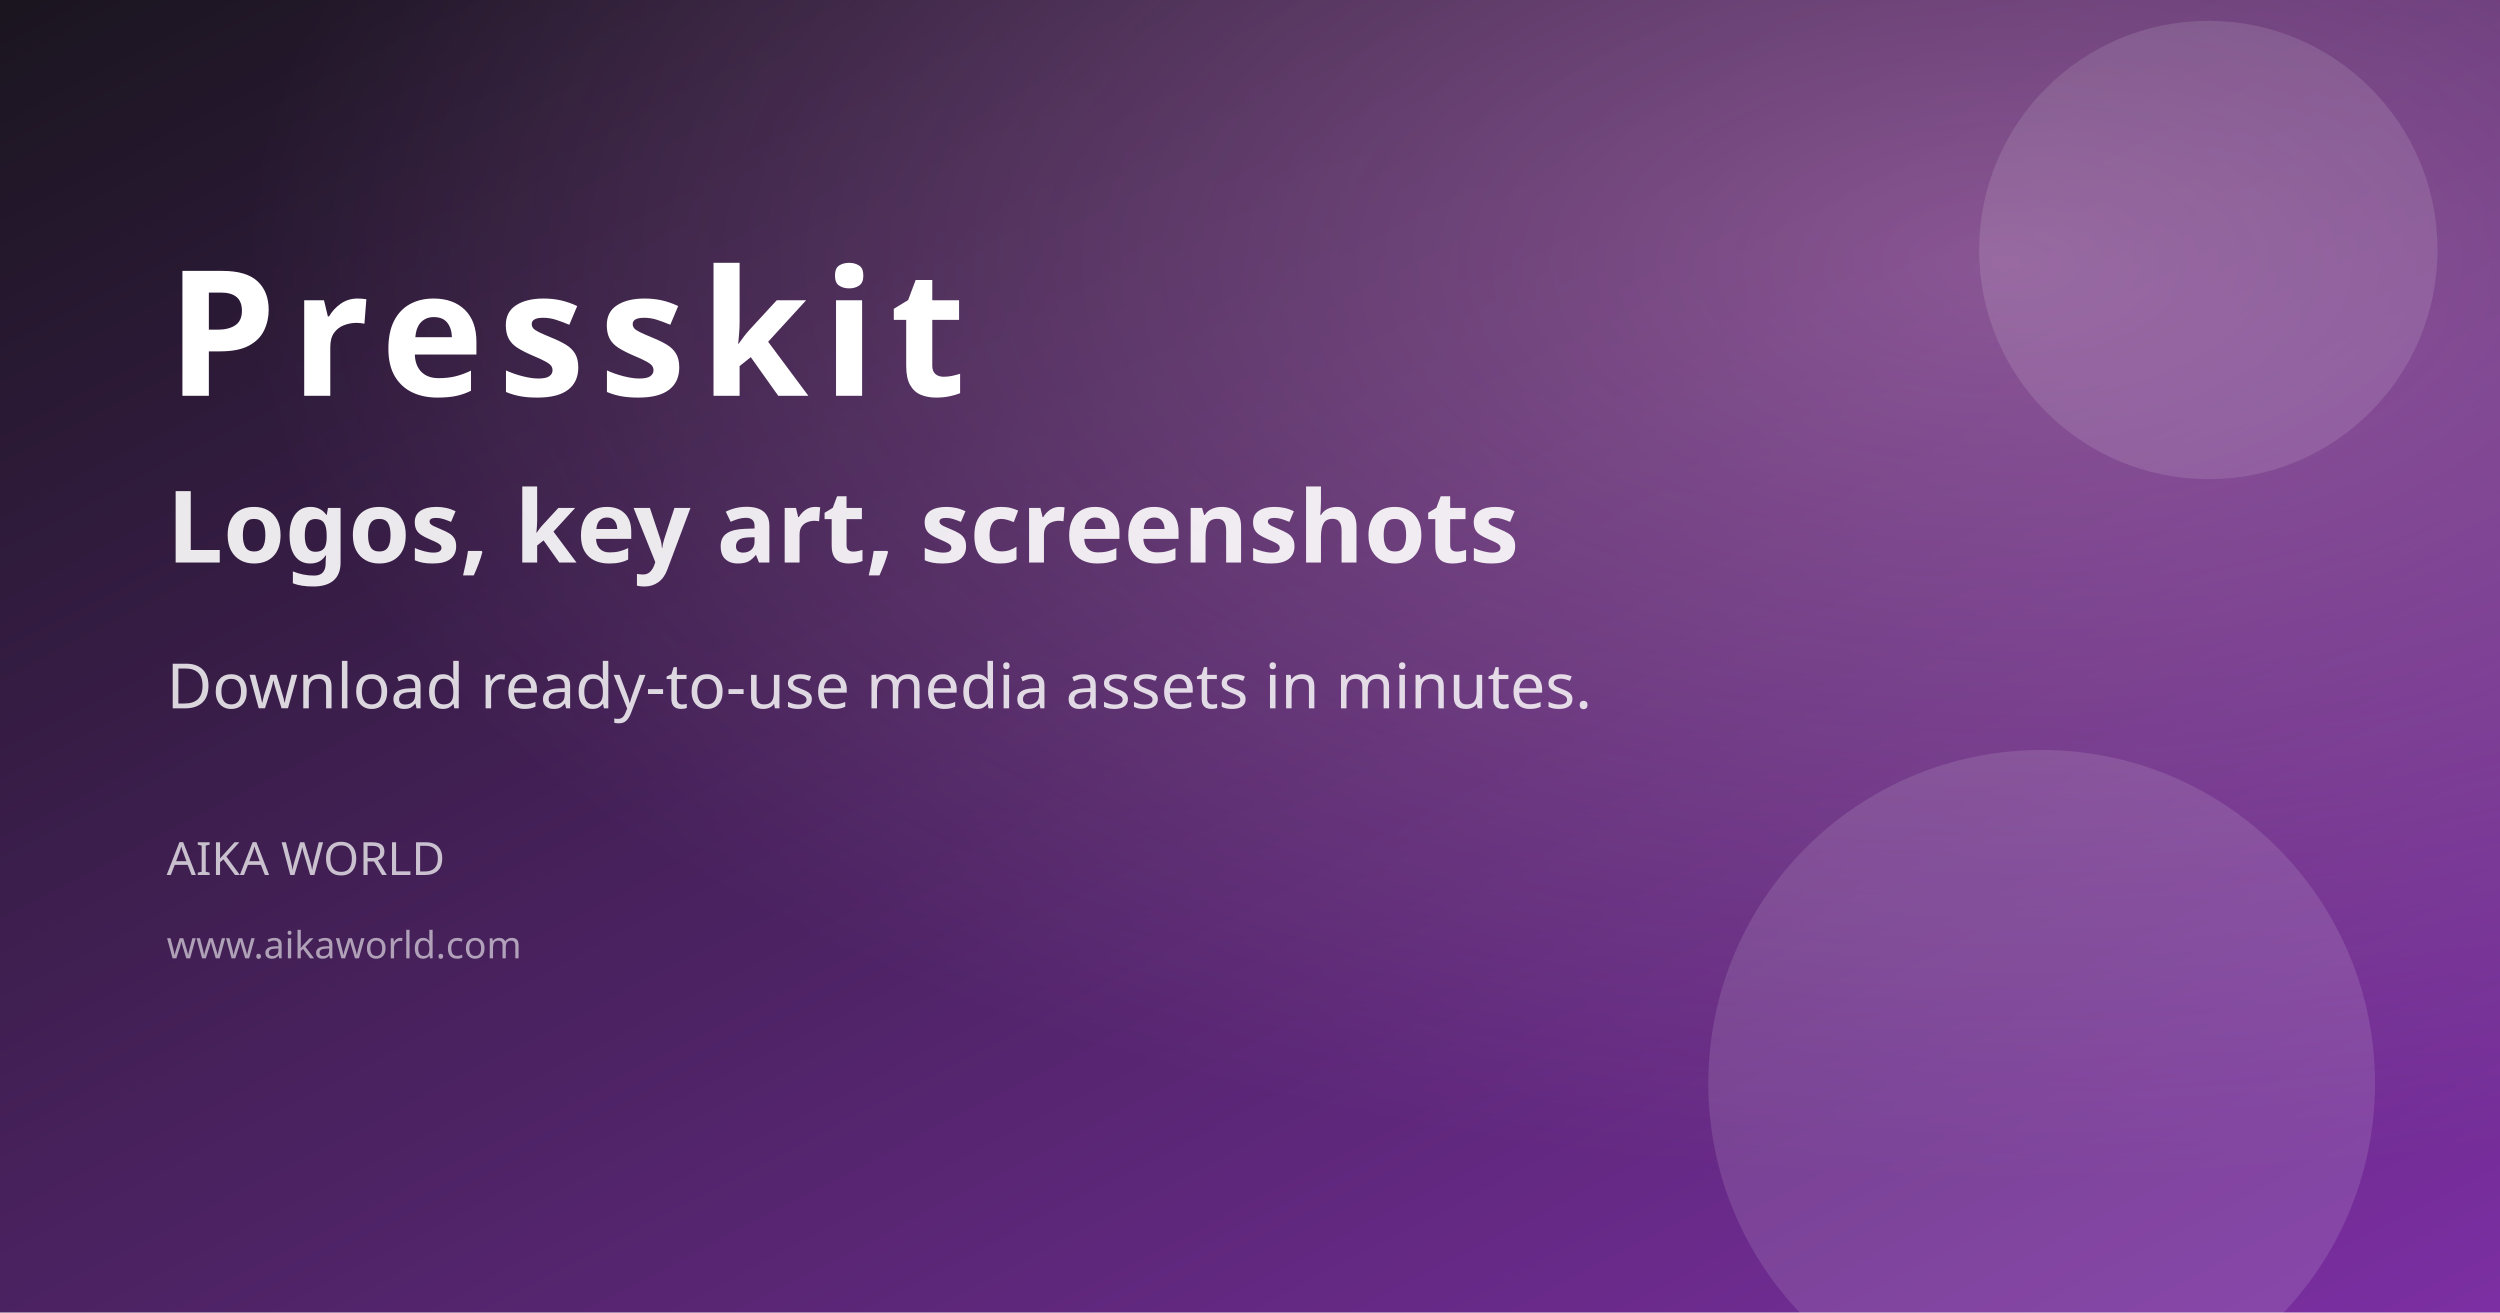
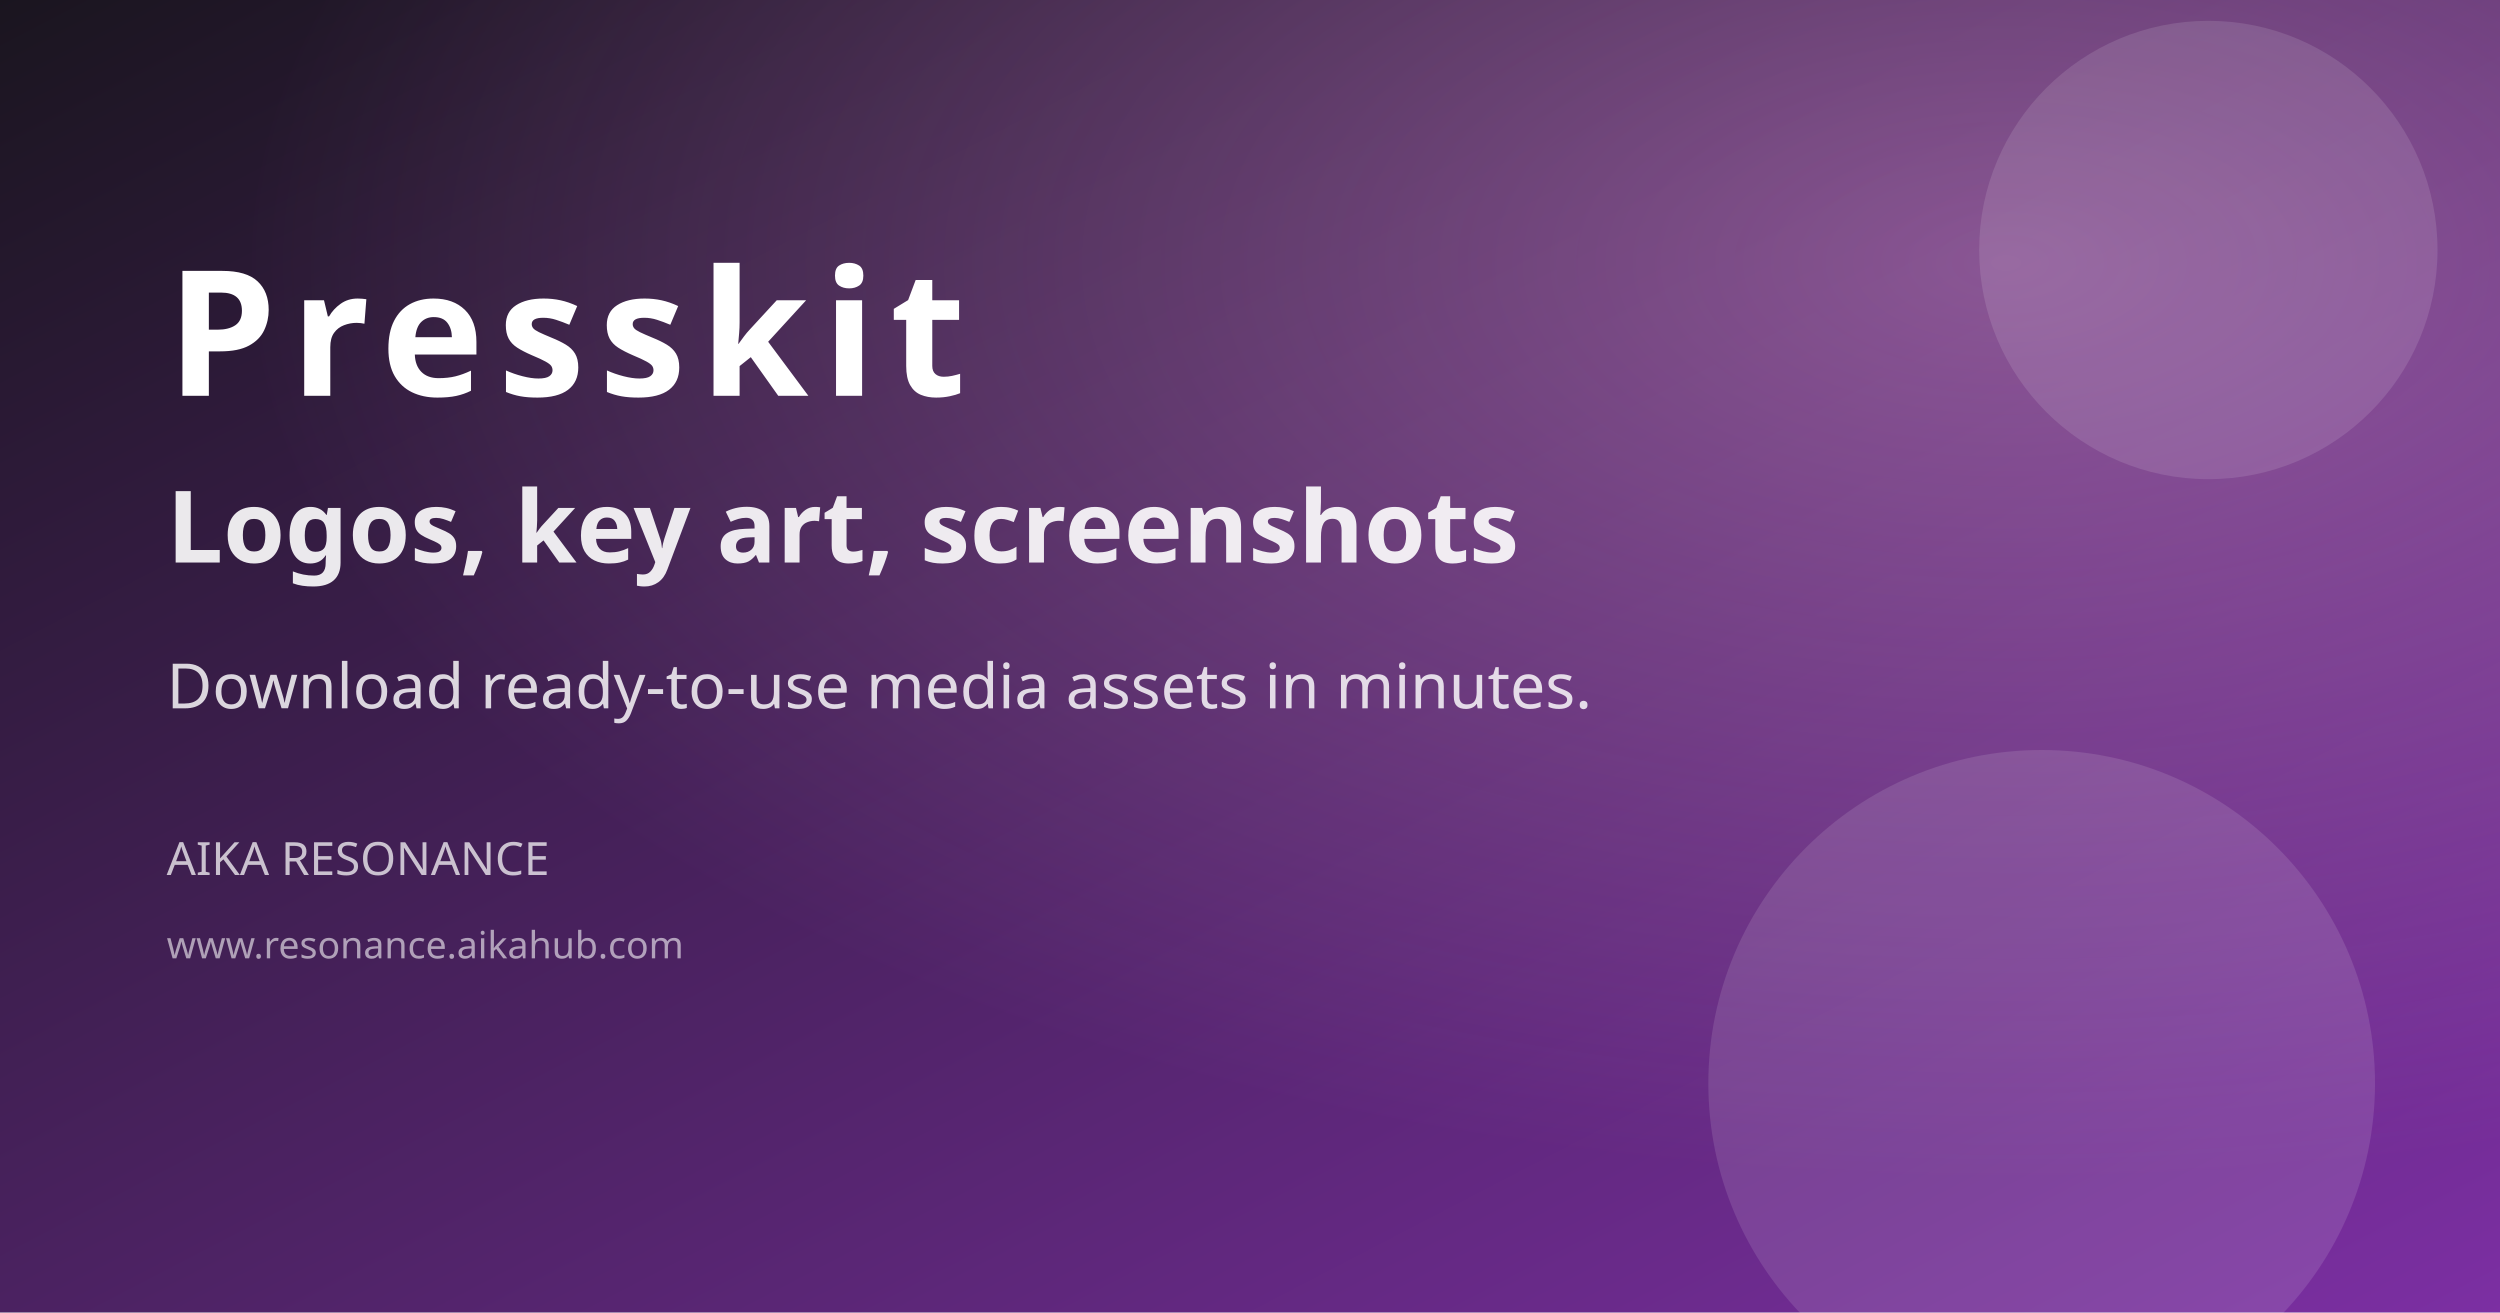
<svg xmlns="http://www.w3.org/2000/svg" width="1200" height="630" viewBox="0 0 1200 630">
  <defs>
    <linearGradient id="presskit-en-gradient" x1="0%" y1="0%" x2="100%" y2="100%">
      <stop offset="0%" stop-color="#1a151f" />
      <stop offset="100%" stop-color="#7c2fa3" />
    </linearGradient>
    <radialGradient id="presskit-en-radial" cx="80%" cy="20%" r="70%">
      <stop offset="0%" stop-color="#ffb7f4" stop-opacity="0.35" />
      <stop offset="100%" stop-color="#ffb7f4" stop-opacity="0" />
    </radialGradient>
  </defs>
  <rect width="1200" height="630" fill="url(#presskit-en-gradient)" />
  <rect width="1200" height="630" fill="url(#presskit-en-radial)" />
  <g fill="rgba(255,255,255,0.12)">
    <circle cx="1060" cy="120" r="110" />
    <circle cx="980" cy="520" r="160" />
  </g>
  <g fill="#ffffff">
    <text x="80" y="190" font-family="'Fira Sans', 'Segoe UI', sans-serif" font-size="84" font-weight="700" letter-spacing="0.08em">Presskit</text>
    <text x="80" y="270" font-family="'Fira Sans', 'Segoe UI', sans-serif" font-size="48" font-weight="600" opacity="0.9">Logos, key art, screenshots</text>
    <text x="80" y="340" font-family="'Fira Sans', 'Segoe UI', sans-serif" font-size="30" opacity="0.82">Download ready-to-use media assets in minutes.</text>
  </g>
  <g transform="translate(80, 420)" fill="#ffffff" opacity="0.72">
-     <text font-family="'Fira Sans', 'Segoe UI', sans-serif" font-size="22">AIKA WORLD</text>
-     <text y="40" font-family="'Fira Sans', 'Segoe UI', sans-serif" font-size="18" opacity="0.8">www.aikaworld.com</text>
+     <text font-family="'Fira Sans', 'Segoe UI', sans-serif" font-size="22">AIKA RESONANCE</text>
+     <text y="40" font-family="'Fira Sans', 'Segoe UI', sans-serif" font-size="18" opacity="0.8">www.resonance.aikahub.com</text>
  </g>
</svg>
